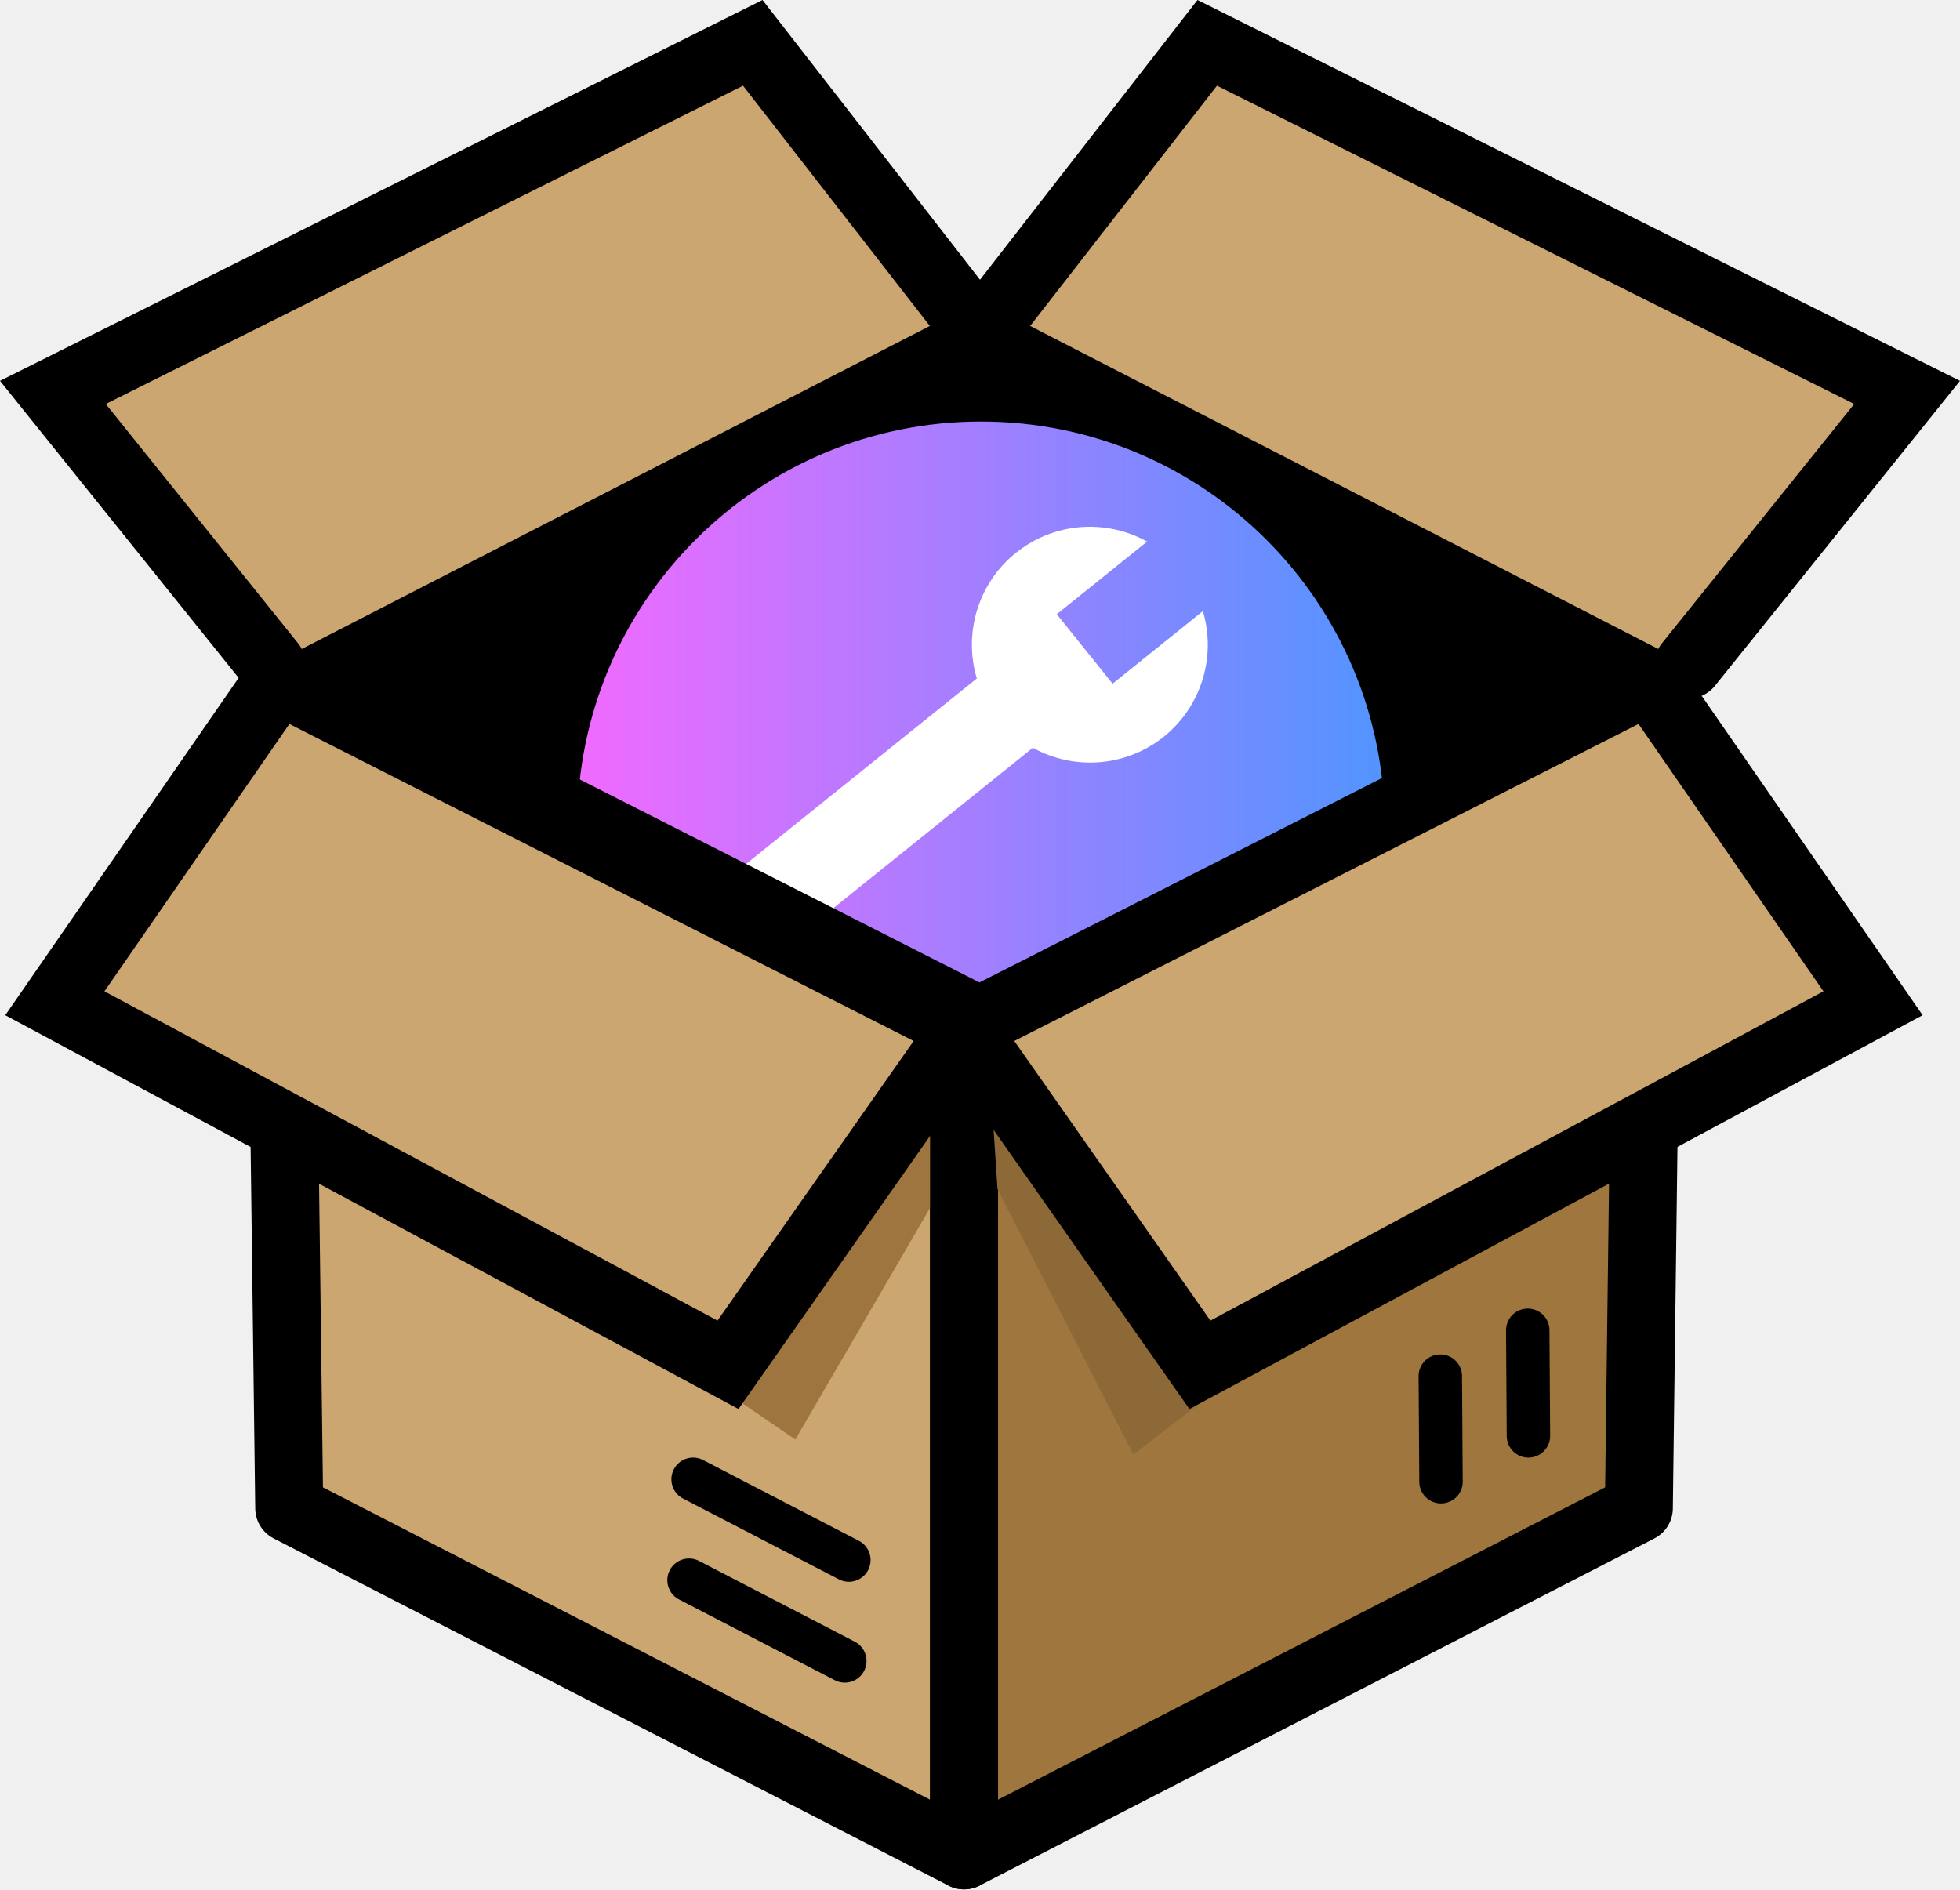
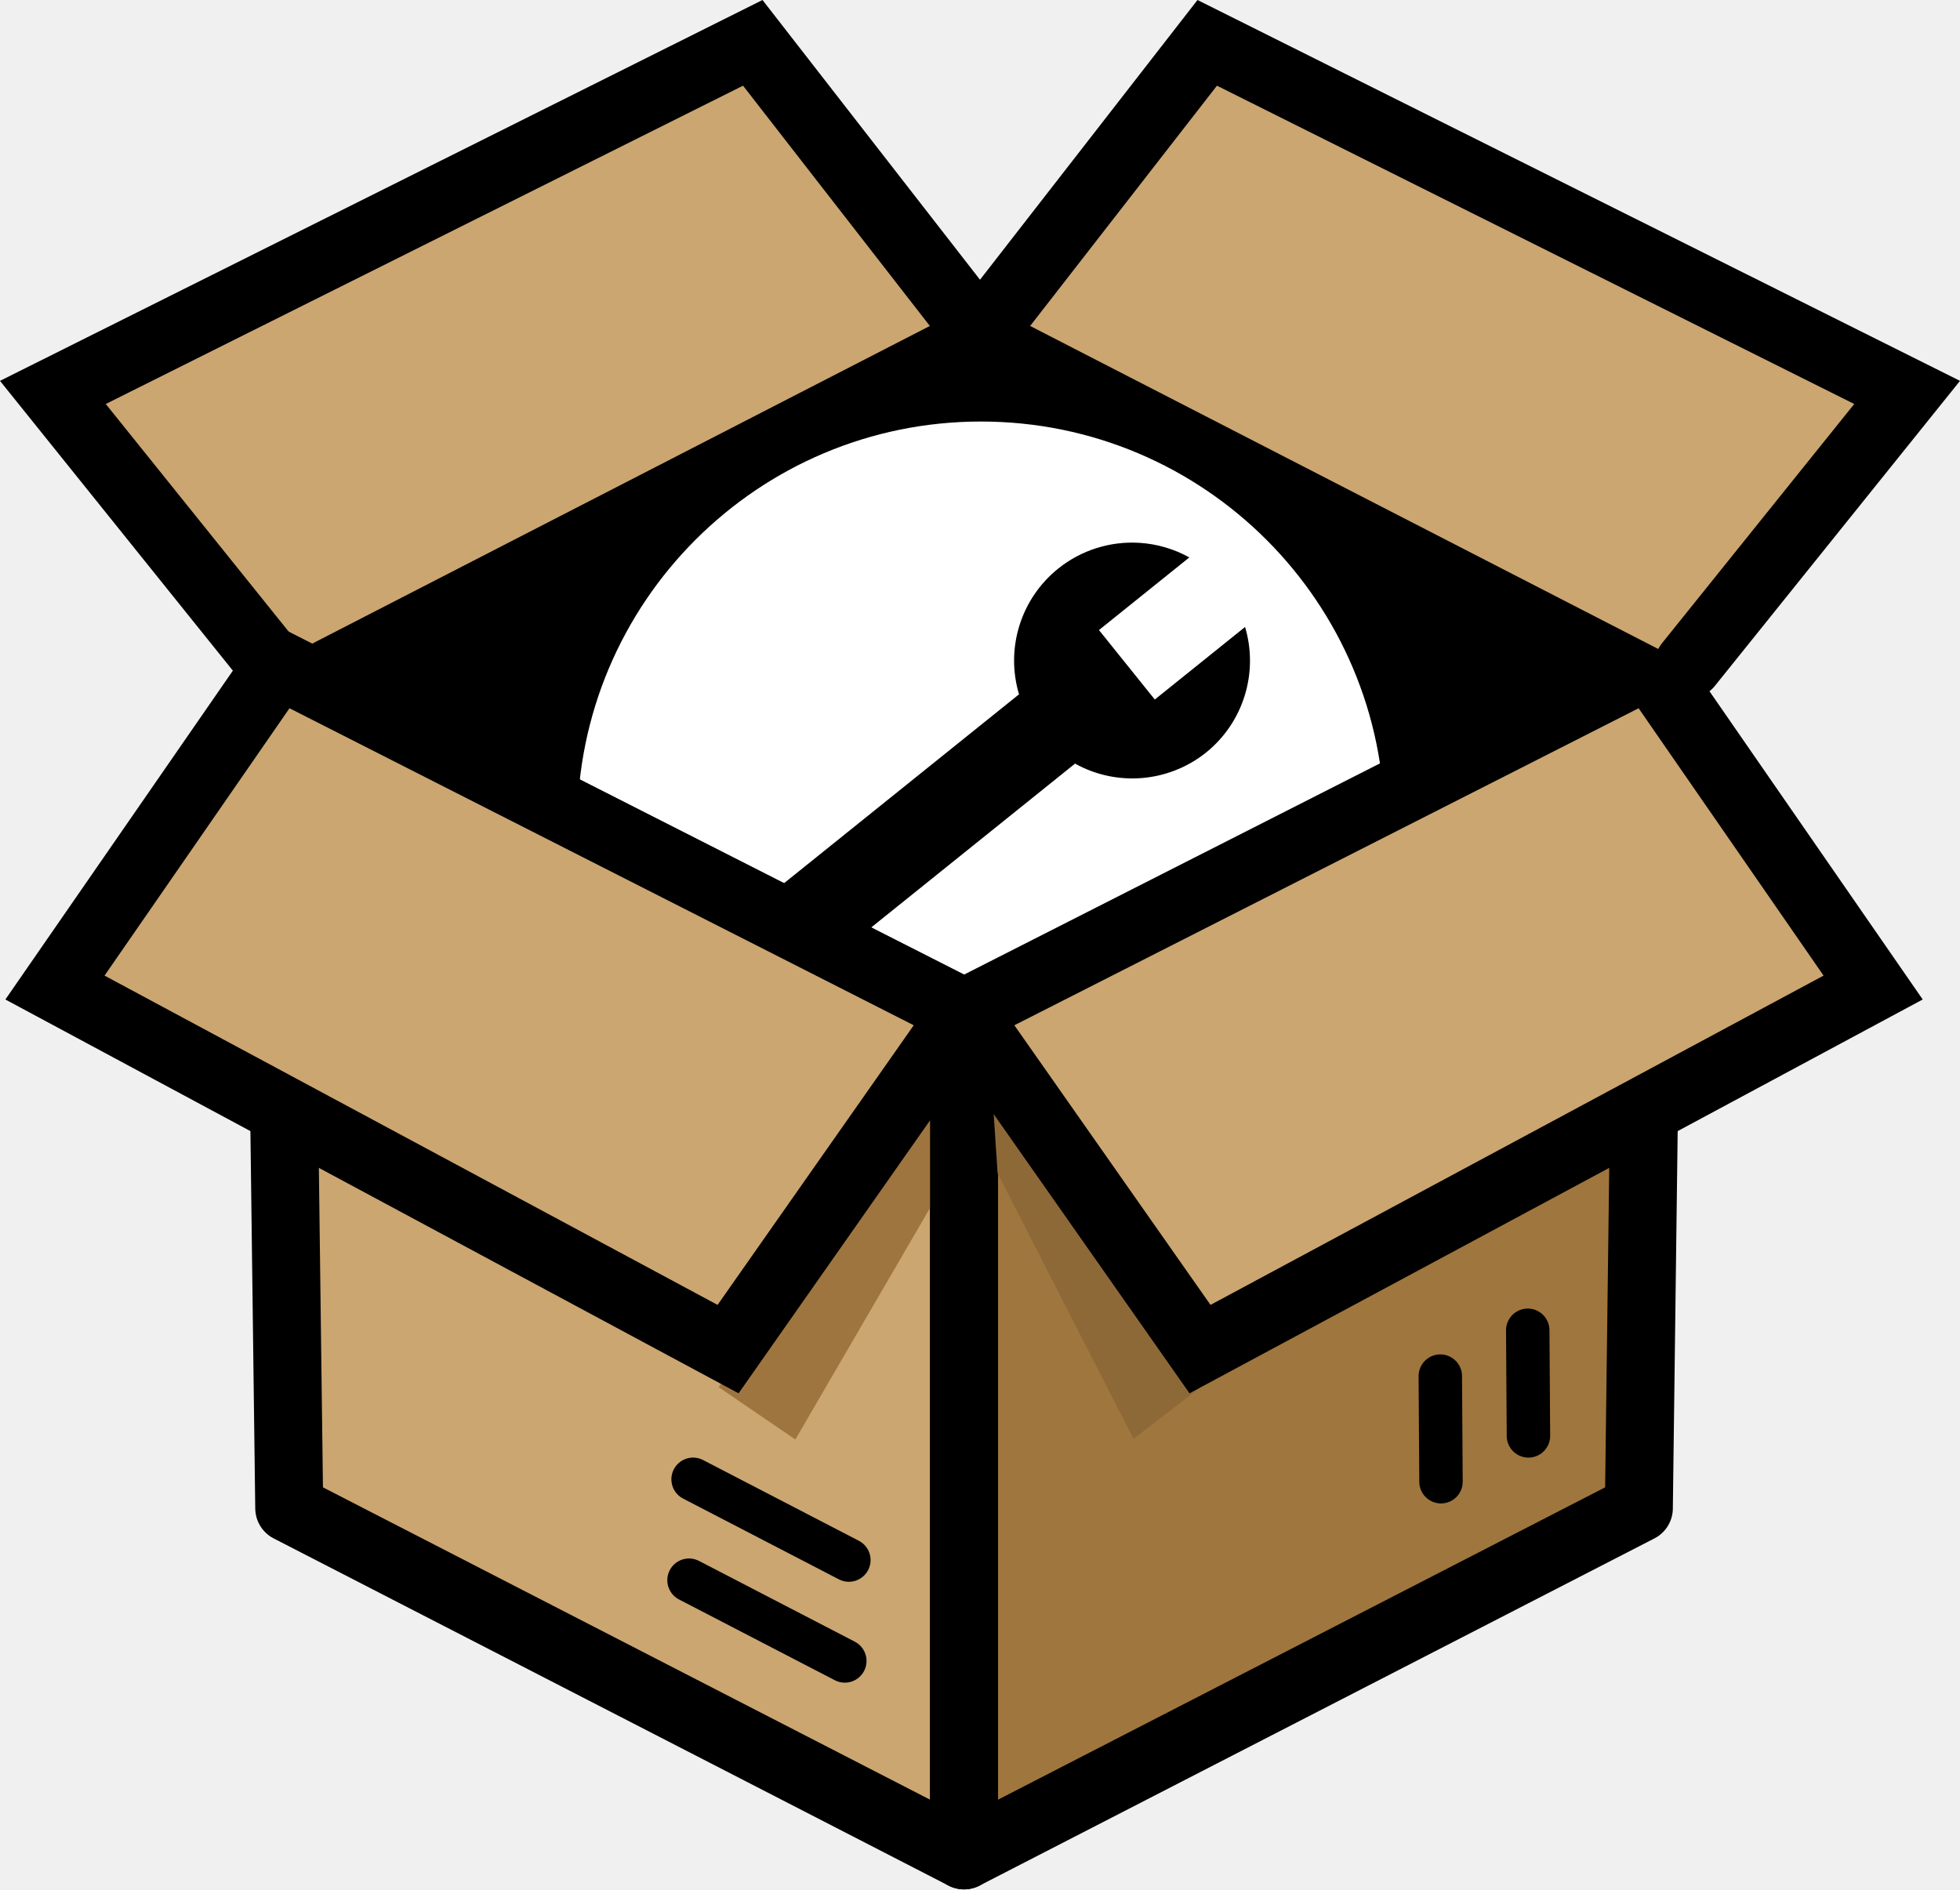
- <svg xmlns="http://www.w3.org/2000/svg" xmlns:xlink="http://www.w3.org/1999/xlink" version="1.1" id="svg18" width="519.099" height="500.448" viewBox="0 0 519.099 500.448" xml:space="preserve">
-   <defs id="defs22">
-     <linearGradient id="linearGradient17750">
-       <stop style="stop-color:#f16aff;stop-opacity:1;" offset="0" id="stop17746" />
-       <stop style="stop-color:#5294ff;stop-opacity:1;" offset="1" id="stop17748" />
-     </linearGradient>
-     <linearGradient xlink:href="#linearGradient17750" id="linearGradient17752" x1="442.586" y1="414.271" x2="656.425" y2="414.271" gradientUnits="userSpaceOnUse" gradientTransform="translate(4.481835,-3.836862)" />
-   </defs>
+ <svg xmlns="http://www.w3.org/2000/svg" version="1.1" id="svg18" width="519.099" height="500.448" viewBox="0 0 519.099 500.448" xml:space="preserve">
+   <defs id="defs22" />
  <g id="g24" transform="translate(-294.1807,-218.8124)">
    <path style="fill:#cba671;fill-opacity:1;stroke:none;stroke-width:21;stroke-linecap:round;stroke-linejoin:round;stroke-dasharray:none;stroke-opacity:1" d="m 367.92,394.831 2.862,223.472 178.723,91.957 V 487.055 Z" id="path637-5" />
    <path style="fill:#9f763d;fill-opacity:1;stroke:#000000;stroke-width:18;stroke-linecap:round;stroke-linejoin:round;stroke-dasharray:none;stroke-opacity:1" d="m 731.09,394.831 -2.862,223.472 -178.723,91.957 V 487.055 Z" id="path637-3" />
    <path style="fill:none;stroke:#000000;stroke-width:11.5;stroke-linecap:round;stroke-linejoin:round;stroke-dasharray:none;stroke-opacity:1" d="m 477.742,610.648 41.259,21.39" id="path2813" />
    <path style="fill:none;stroke:#000000;stroke-width:11.5;stroke-linecap:round;stroke-linejoin:round;stroke-dasharray:none;stroke-opacity:1" d="m 476.666,637.371 41.259,21.39" id="path2813-6" />
    <path style="fill:none;stroke:#000000;stroke-width:11.5;stroke-linecap:round;stroke-linejoin:round;stroke-dasharray:none;stroke-opacity:1" d="m 675.64,583.312 0.184,27.975" id="path2813-6-9" />
    <path style="fill:none;stroke:#000000;stroke-width:11.5;stroke-linecap:round;stroke-linejoin:round;stroke-dasharray:none;stroke-opacity:1" d="m 698.798,571.173 0.184,27.975" id="path2813-6-9-1" />
    <path style="fill:#000000;fill-opacity:1;stroke:#000000;stroke-width:18;stroke-linecap:round;stroke-linejoin:round;stroke-dasharray:none;stroke-opacity:1" d="m 367.92,394.831 180.673,-93.868 182.497,93.868 -181.585,92.224 z" id="path2885" />
    <path style="fill:#9f753f;fill-opacity:1;stroke:none;stroke-width:21;stroke-linecap:round;stroke-linejoin:round;stroke-dasharray:none;stroke-opacity:1" d="m 484.516,586.242 20.309,13.864 43.435,-74.671 5.728,-38.64" id="path2883" />
-     <path id="path16985" style="fill:url(#linearGradient17752);fill-opacity:1;stroke-width:8" d="m 660.907,437.385 c 0,59.05 -47.772,52.83 -106.822,52.83 -59.05,0 -107.017,6.22 -107.017,-52.83 0,-59.05 47.869,-106.919 106.919,-106.919 59.05,0 106.919,47.869 106.919,106.919 z" />
-     <path id="path15847-7" style="fill:#ffffff;fill-opacity:1;stroke:none;stroke-width:21.444;stroke-linecap:round;stroke-linejoin:miter;stroke-dasharray:none;stroke-opacity:1" d="m 584.792,358.401 a 31.255,31.255 0 0 1 13.203,3.862 l -23.935,19.241 14.789,18.4 23.907,-19.218 a 31.255,31.255 0 0 1 -10.338,33.267 31.255,31.255 0 0 1 -34.69,2.928 l -65.036,52.281 a 15.72,15.72 0 0 1 -17.112,12.757 15.72,15.72 0 0 1 -13.93,-17.328 15.72,15.72 0 0 1 16.424,-13.963 l 64.814,-52.103 a 31.255,31.255 0 0 1 10.364,-33.292 31.255,31.255 0 0 1 21.538,-6.831 z m -96.536,98.917 a 9.023,9.023 0 0 0 -9.946,7.995 9.023,9.023 0 0 0 7.996,9.944 9.023,9.023 0 0 0 9.944,-7.994 9.023,9.023 0 0 0 -7.993,-9.946 z" />
+     <path id="path16985" style="fill:#ffffff;fill-opacity:1;stroke-width:8" d="m 660.907,437.385 c 0,59.05 -47.772,52.83 -106.822,52.83 -59.05,0 -107.017,6.22 -107.017,-52.83 0,-59.05 47.869,-106.919 106.919,-106.919 59.05,0 106.919,47.869 106.919,106.919 z" />
+     <path id="path15847-7" style="fill:#000000;fill-opacity:1;stroke:none;stroke-width:21.444;stroke-linecap:round;stroke-linejoin:miter;stroke-dasharray:none;stroke-opacity:1" d="m 595.969,362.598 a 31.255,31.255 0 0 1 13.203,3.862 l -23.935,19.241 14.789,18.4 23.907,-19.218 a 31.255,31.255 0 0 1 -10.338,33.267 31.255,31.255 0 0 1 -34.69,2.928 l -65.036,52.281 a 15.72,15.72 0 0 1 -17.112,12.757 15.72,15.72 0 0 1 -13.93,-17.328 15.72,15.72 0 0 1 16.424,-13.963 l 64.814,-52.103 a 31.255,31.255 0 0 1 10.364,-33.292 31.255,31.255 0 0 1 21.538,-6.831 z m -96.536,98.917 a 9.023,9.023 0 0 0 -9.946,7.995 9.023,9.023 0 0 0 7.996,9.944 9.023,9.023 0 0 0 9.944,-7.994 9.023,9.023 0 0 0 -7.993,-9.946 z" />
    <path style="fill:none;stroke:#000000;stroke-width:18;stroke-linecap:round;stroke-linejoin:round;stroke-dasharray:none;stroke-opacity:1" d="m 367.92,394.831 2.862,223.472 178.723,91.957 V 487.055 Z" id="path637" />
-     <g id="g16024" transform="translate(-0.122264,-2.834713)">
+     <g id="g16024" transform="translate(-0.09725,-6.99595)">
      <path style="fill:#8e6938;fill-opacity:1;stroke:none;stroke-width:21;stroke-linecap:round;stroke-linejoin:round;stroke-dasharray:none;stroke-opacity:1" d="m 614.183,591.719 -19.695,15.227 -35.997,-70.335 -2.541,-38.466" id="path2883-0" />
      <path style="fill:#cba671;fill-opacity:1;stroke:#000000;stroke-width:18;stroke-linecap:round;stroke-linejoin:miter;stroke-dasharray:none;stroke-opacity:1" d="m 549.603,494.051 62.494,89.105 178.274,-95.769 -59.184,-85.561 z" id="path2784-6-6" />
    </g>
-     <path style="fill:#cba671;fill-opacity:1;stroke:#000000;stroke-width:18;stroke-linecap:round;stroke-linejoin:miter;stroke-dasharray:none;stroke-opacity:1" d="M 549.48,491.217 486.986,580.322 308.712,484.553 367.895,398.993 Z" id="path2784-6" />
    <path style="fill:#cba671;fill-opacity:1;stroke:#000000;stroke-width:18;stroke-linecap:round;stroke-linejoin:miter;stroke-dasharray:none;stroke-opacity:1" d="m 548.593,300.963 -55.045,-70.802 -185.361,92.596 57.909,72.075" id="path2854-3" />
    <path style="fill:#cba671;fill-opacity:1;stroke:#000000;stroke-width:18;stroke-linecap:round;stroke-linejoin:miter;stroke-dasharray:none;stroke-opacity:1" d="m 558.867,300.963 55.045,-70.802 185.361,92.596 -57.909,72.075" id="path2854" />
+     <path style="fill:#cba671;fill-opacity:1;stroke:#000000;stroke-width:18;stroke-linecap:round;stroke-linejoin:miter;stroke-dasharray:none;stroke-opacity:1" d="m 549.505,487.055 -62.494,89.105 -178.274,-95.769 59.184,-85.561 z" id="path2784-6" />
  </g>
</svg>
